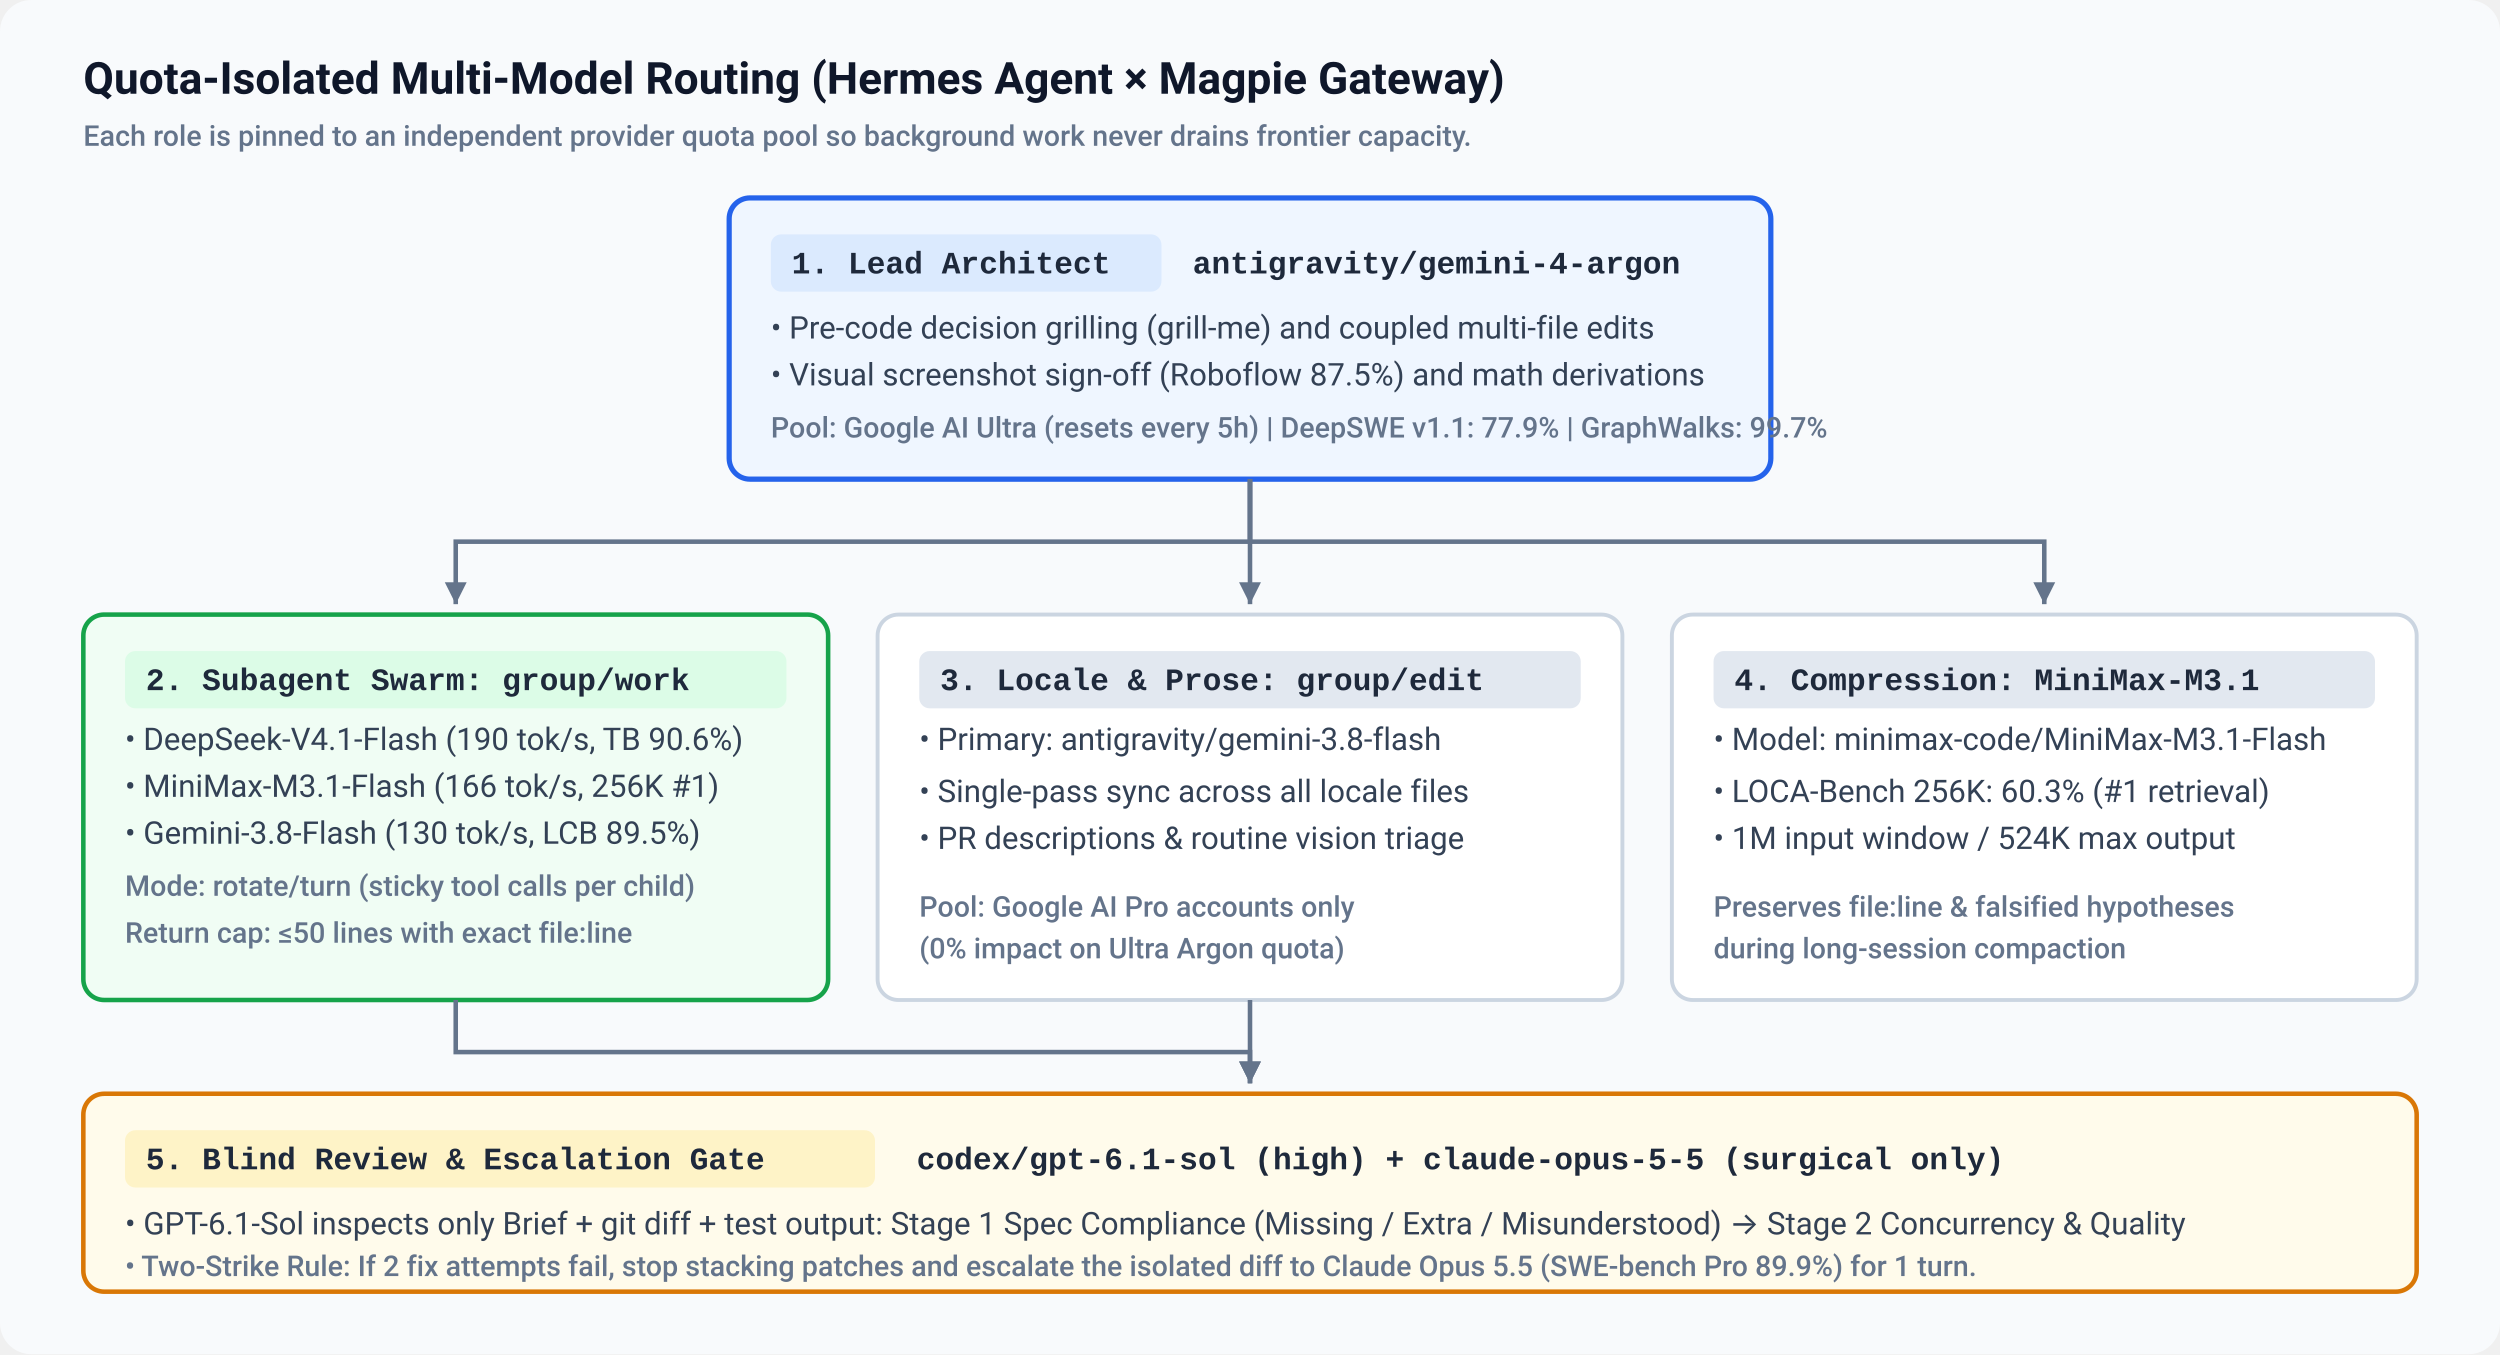
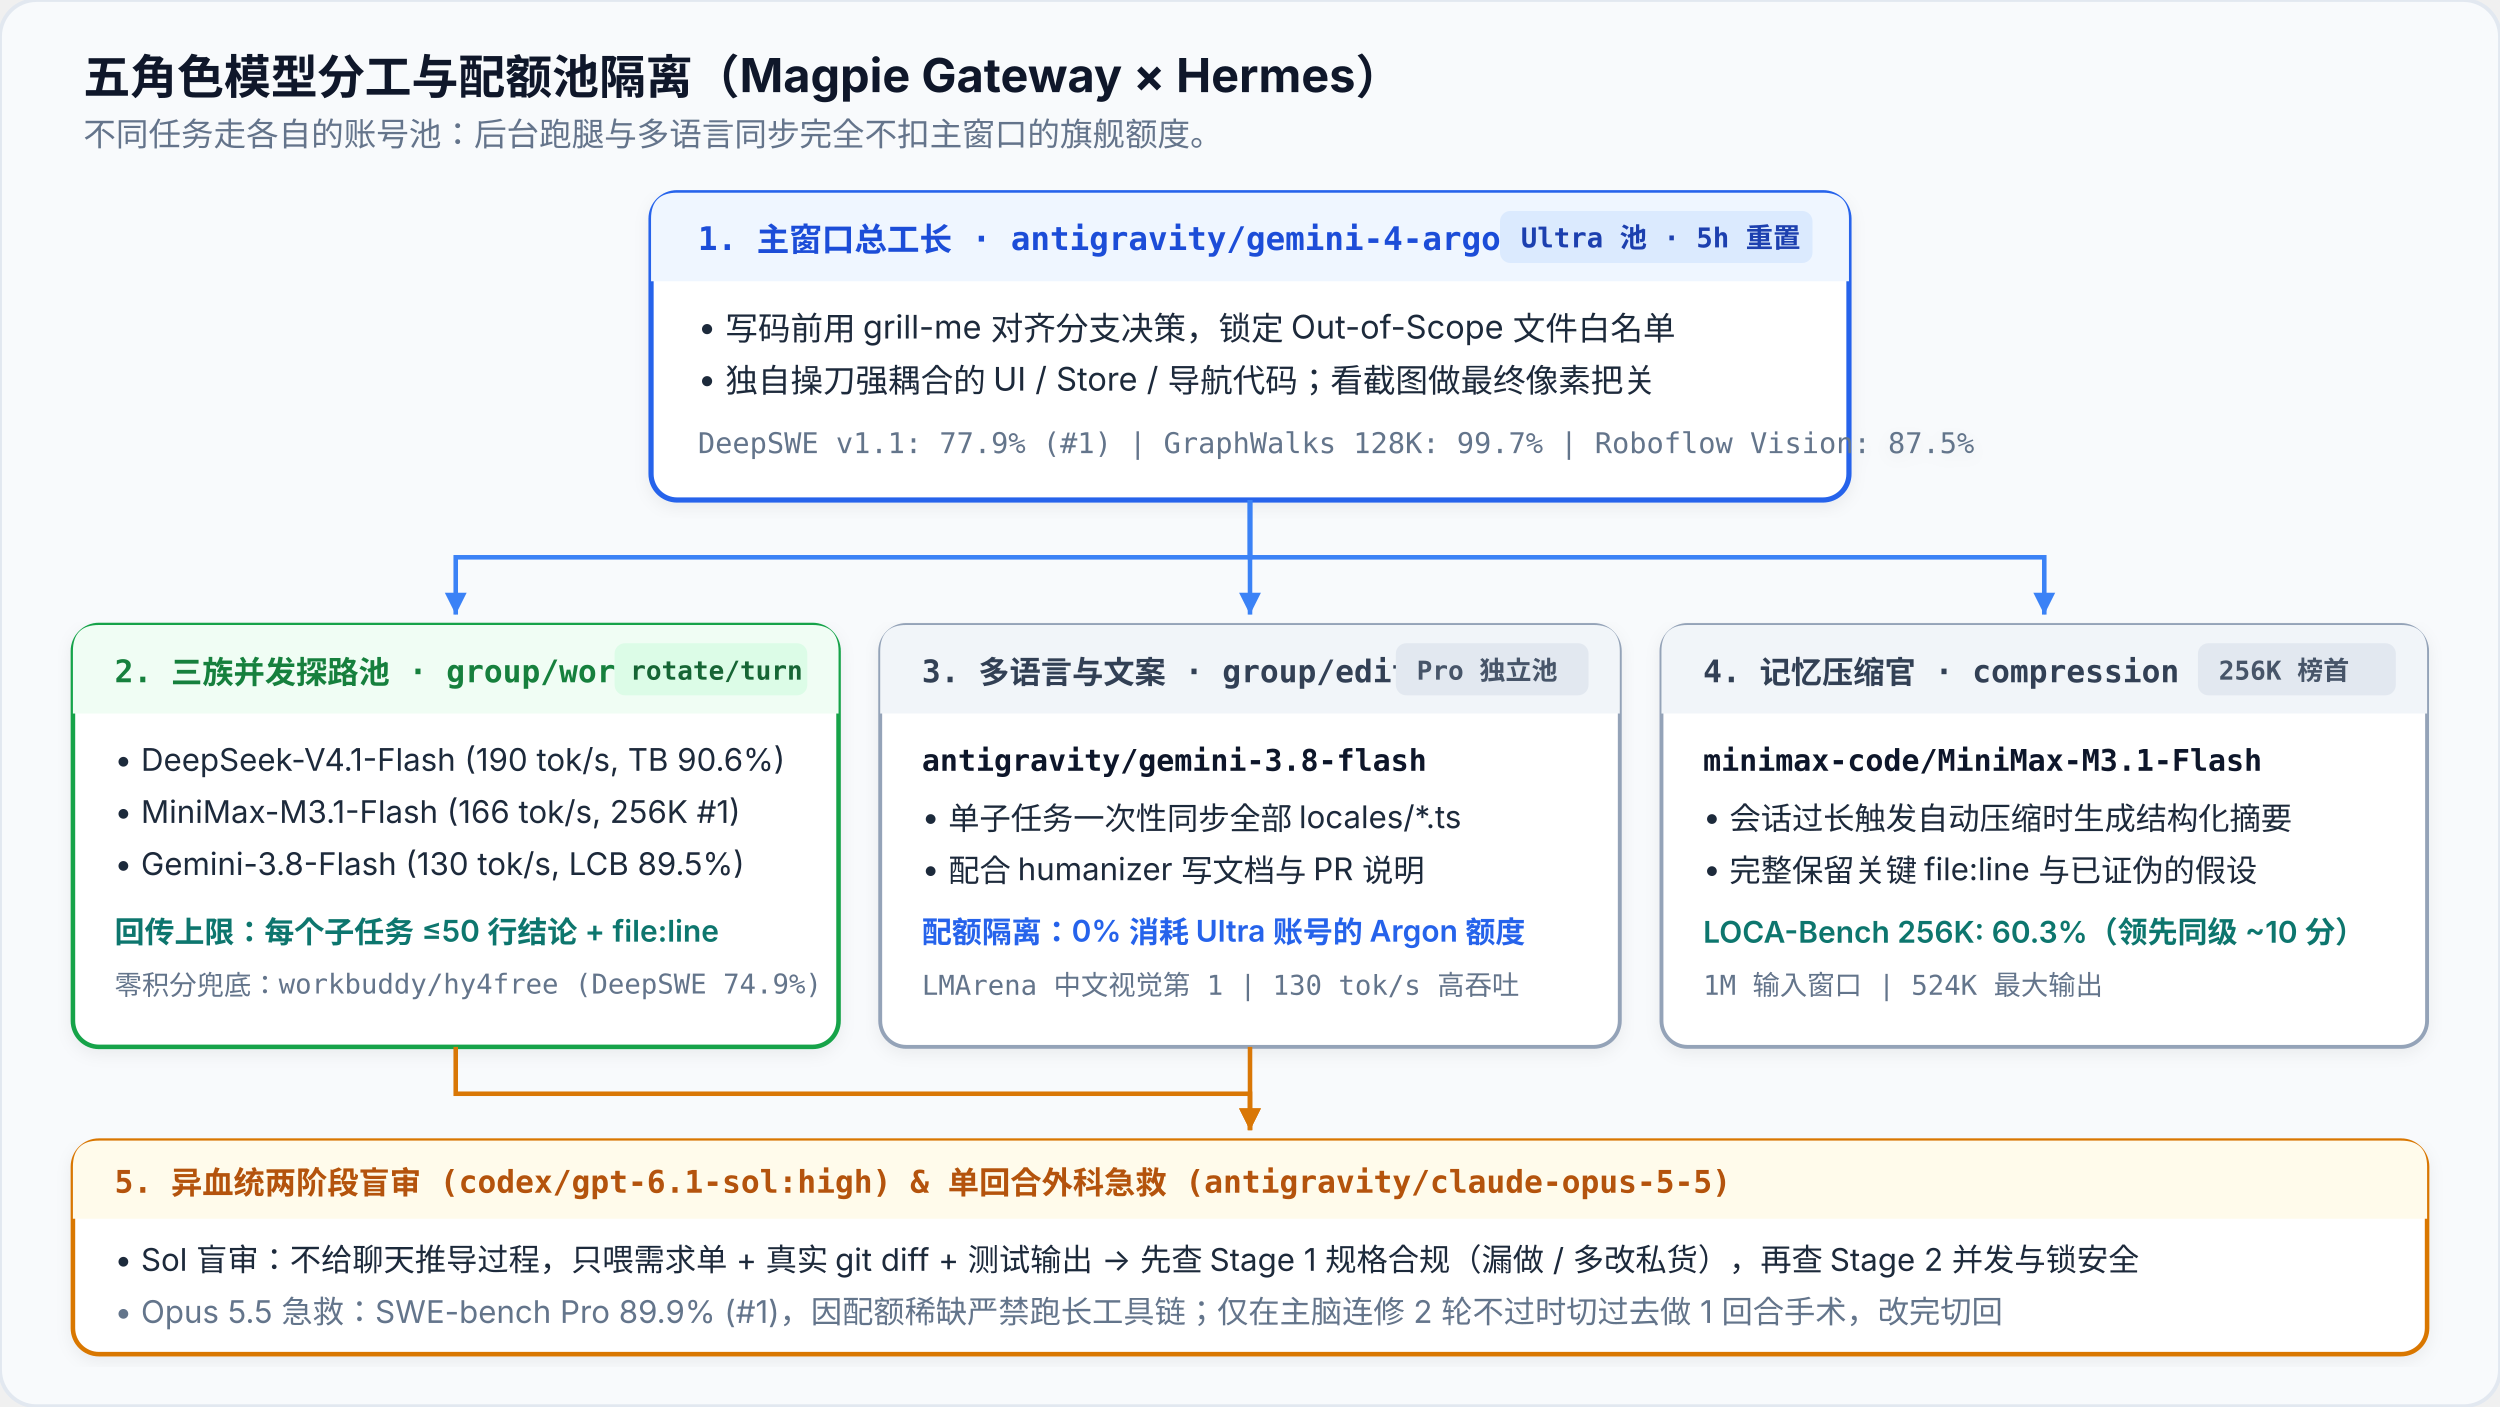
- <svg xmlns="http://www.w3.org/2000/svg" viewBox="0 0 960 520" role="img" aria-labelledby="routing-title routing-desc">
-   <style>
-     .bg { fill: #f8fafc; }
-     .card { fill: #ffffff; stroke: #cbd5e1; stroke-width: 1.5; rx: 8; }
-     .card-lead { fill: #eff6ff; stroke: #2563eb; stroke-width: 2; rx: 8; }
-     .card-pool { fill: #f0fdf4; stroke: #16a34a; stroke-width: 1.75; rx: 8; }
-     .card-review { fill: #fffbeb; stroke: #d97706; stroke-width: 1.75; rx: 8; }
-     .pill { fill: #e2e8f0; rx: 4; }
-     .pill-blue { fill: #dbeafe; rx: 4; }
-     .pill-green { fill: #dcfce7; rx: 4; }
-     .pill-amber { fill: #fef3c7; rx: 4; }
-     .h1 { font: 700 17px -apple-system, BlinkMacSystemFont, "Segoe UI", Roboto, sans-serif; fill: #0f172a; }
-     .h2 { font: 700 14px -apple-system, BlinkMacSystemFont, "Segoe UI", Roboto, sans-serif; fill: #0f172a; }
-     .mono { font: 600 12px "SFMono-Regular", Consolas, "Liberation Mono", Menlo, monospace; fill: #1e293b; }
-     .body { font: 400 12px -apple-system, BlinkMacSystemFont, "Segoe UI", Roboto, sans-serif; fill: #334155; }
-     .muted { font: 500 11px -apple-system, BlinkMacSystemFont, "Segoe UI", Roboto, sans-serif; fill: #64748b; }
-     .line { stroke: #64748b; stroke-width: 1.75; fill: none; }
-     .line-dashed { stroke: #94a3b8; stroke-width: 1.5; stroke-dasharray: 5,4; fill: none; }
-   </style>
+ <svg xmlns="http://www.w3.org/2000/svg" viewBox="0 0 960 540" role="img" aria-labelledby="routing-title routing-desc">
  <defs>
-     <marker id="arrow" viewBox="0 0 10 10" refX="8" refY="5" markerWidth="6" markerHeight="6" orient="auto-start-reverse">
-       <path d="M 0 1 L 8 5 L 0 9 z" fill="#64748b" />
+     <marker id="arrowBlue" viewBox="0 0 10 10" refX="8" refY="5" markerWidth="6" markerHeight="6" orient="auto-start-reverse">
+       <path d="M 0 1 L 8 5 L 0 9 z" fill="#3b82f6" />
    </marker>
+     <marker id="arrowAmber" viewBox="0 0 10 10" refX="8" refY="5" markerWidth="6" markerHeight="6" orient="auto-start-reverse">
+       <path d="M 0 1 L 8 5 L 0 9 z" fill="#d97706" />
+     </marker>
+     <filter id="shadow" x="-2%" y="-2%" width="104%" height="108%">
+       <feDropShadow dx="0" dy="2" stdDeviation="3" flood-color="#0f172a" flood-opacity="0.06" />
+     </filter>
  </defs>
-   <rect class="bg" width="960" height="520" rx="12" />
-   <text x="32" y="36" class="h1">Quota-Isolated Multi-Model Routing (Hermes Agent × Magpie Gateway)</text>
-   <text x="32" y="56" class="muted">Each role is pinned to an independent provider quota pool so background work never drains frontier capacity.</text>
-   <rect x="280" y="76" width="400" height="108" class="card-lead" />
-   <rect x="296" y="90" width="150" height="22" class="pill-blue" />
-   <text x="304" y="105" class="mono">1. Lead Architect</text>
-   <text x="458" y="105" class="mono">antigravity/gemini-4-argon</text>
-   <text x="296" y="130" class="body">• Pre-code decision grilling (grill-me) and coupled multi-file edits</text>
-   <text x="296" y="148" class="body">• Visual screenshot sign-off (Roboflow 87.5%) and math derivations</text>
-   <text x="296" y="168" class="muted">Pool: Google AI Ultra (resets every 5h) | DeepSWE v1.1: 77.9% | GraphWalks: 99.7%</text>
-   <path d="M 480 184 L 480 208 L 175 208 L 175 232" class="line" marker-end="url(#arrow)" />
-   <path d="M 480 184 L 480 232" class="line" marker-end="url(#arrow)" />
-   <path d="M 480 184 L 480 208 L 785 208 L 785 232" class="line" marker-end="url(#arrow)" />
-   <rect x="32" y="236" width="286" height="148" class="card-pool" />
-   <rect x="48" y="250" width="254" height="22" class="pill-green" />
-   <text x="56" y="265" class="mono">2. Subagent Swarm: group/work</text>
-   <text x="48" y="288" class="body">• DeepSeek-V4.1-Flash (190 tok/s, TB 90.6%)</text>
-   <text x="48" y="306" class="body">• MiniMax-M3.1-Flash (166 tok/s, 256K #1)</text>
-   <text x="48" y="324" class="body">• Gemini-3.8-Flash (130 tok/s, LCB 89.5%)</text>
-   <text x="48" y="344" class="muted">Mode: rotate/turn (sticky tool calls per child)</text>
-   <text x="48" y="362" class="muted">Return cap: ≤50 lines with exact file:line</text>
-   <rect x="337" y="236" width="286" height="148" class="card" />
-   <rect x="353" y="250" width="254" height="22" class="pill" />
-   <text x="361" y="265" class="mono">3. Locale &amp; Prose: group/edit</text>
-   <text x="353" y="288" class="body">• Primary: antigravity/gemini-3.8-flash</text>
-   <text x="353" y="308" class="body">• Single-pass sync across all locale files</text>
-   <text x="353" y="326" class="body">• PR descriptions &amp; routine vision triage</text>
-   <text x="353" y="352" class="muted">Pool: Google AI Pro accounts only</text>
-   <text x="353" y="368" class="muted">(0% impact on Ultra Argon quota)</text>
-   <rect x="642" y="236" width="286" height="148" class="card" />
-   <rect x="658" y="250" width="254" height="22" class="pill" />
-   <text x="666" y="265" class="mono">4. Compression: MiniMax-M3.1</text>
-   <text x="658" y="288" class="body">• Model: minimax-code/MiniMax-M3.1-Flash</text>
-   <text x="658" y="308" class="body">• LOCA-Bench 256K: 60.3% (#1 retrieval)</text>
-   <text x="658" y="326" class="body">• 1M input window / 524K max output</text>
-   <text x="658" y="352" class="muted">Preserves file:line &amp; falsified hypotheses</text>
-   <text x="658" y="368" class="muted">during long-session compaction</text>
-   <path d="M 175 384 L 175 404 L 480 404 L 480 416" class="line" marker-end="url(#arrow)" />
-   <path d="M 480 384 L 480 416" class="line" marker-end="url(#arrow)" />
-   <rect x="32" y="420" width="896" height="76" class="card-review" />
-   <rect x="48" y="434" width="288" height="22" class="pill-amber" />
-   <text x="56" y="449" class="mono">5. Blind Review &amp; Escalation Gate</text>
-   <text x="352" y="449" class="mono">codex/gpt-6.1-sol (high)  +  claude-opus-5-5 (surgical only)</text>
-   <text x="48" y="474" class="body">• GPT-6.1-Sol inspects only Brief + git diff + test output: Stage 1 Spec Compliance (Missing / Extra / Misunderstood) → Stage 2 Concurrency &amp; Quality</text>
-   <text x="48" y="490" class="muted">• Two-Strike Rule: If 2 fix attempts fail, stop stacking patches and escalate the isolated diff to Claude Opus 5.5 (SWE-bench Pro 89.9%) for 1 turn.</text>
+   <rect width="960" height="540" rx="14" fill="#f8fafc" stroke="#e2e8f0" stroke-width="1.5" />
+   <text x="32" y="36" font-family="-apple-system, BlinkMacSystemFont, 'Segoe UI', Inter, sans-serif" font-size="18" font-weight="700" fill="#0f172a">五角色模型分工与配额池隔离（Magpie Gateway × Hermes）</text>
+   <text x="32" y="56" font-family="-apple-system, BlinkMacSystemFont, 'Segoe UI', Inter, sans-serif" font-size="12.5" fill="#64748b">不同任务走各自的账号池：后台跑腿与多语言同步完全不扣主窗口的旗舰额度。</text>
+   <g filter="url(#shadow)">
+     <rect x="250" y="74" width="460" height="118" rx="10" fill="#ffffff" stroke="#2563eb" stroke-width="2" />
+     <path d="M 250 84 Q 250 74 260 74 L 700 74 Q 710 74 710 84 L 710 108 L 250 108 Z" fill="#eff6ff" />
+     <text x="268" y="96" font-family="SFMono-Regular, Consolas, monospace" font-size="12.5" font-weight="700" fill="#1d4ed8">1. 主窗口总工长 · antigravity/gemini-4-argon</text>
+     <rect x="576" y="81" width="120" height="20" rx="4" fill="#dbeafe" />
+     <text x="584" y="95" font-family="SFMono-Regular, Consolas, monospace" font-size="10.5" font-weight="600" fill="#1e40af">Ultra 池 · 5h 重置</text>
+     <text x="268" y="130" font-family="-apple-system, BlinkMacSystemFont, 'Segoe UI', sans-serif" font-size="12.5" fill="#1e293b">• 写码前用 grill-me 对齐分支决策，锁定 Out-of-Scope 文件白名单</text>
+     <text x="268" y="150" font-family="-apple-system, BlinkMacSystemFont, 'Segoe UI', sans-serif" font-size="12.5" fill="#1e293b">• 独自操刀强耦合的 UI / Store / 导航代码；看截图做最终像素把关</text>
+     <text x="268" y="174" font-family="SFMono-Regular, Consolas, monospace" font-size="11" fill="#64748b">DeepSWE v1.1: 77.9% (#1)  |  GraphWalks 128K: 99.7%  |  Roboflow Vision: 87.5%</text>
+   </g>
+   <path d="M 480 192 L 480 214 L 175 214 L 175 236" fill="none" stroke="#3b82f6" stroke-width="1.75" marker-end="url(#arrowBlue)" />
+   <path d="M 480 192 L 480 236" fill="none" stroke="#3b82f6" stroke-width="1.75" marker-end="url(#arrowBlue)" />
+   <path d="M 480 192 L 480 214 L 785 214 L 785 236" fill="none" stroke="#3b82f6" stroke-width="1.75" marker-end="url(#arrowBlue)" />
+   <g filter="url(#shadow)">
+     <rect x="28" y="240" width="294" height="162" rx="10" fill="#ffffff" stroke="#16a34a" stroke-width="1.75" />
+     <path d="M 28 250 Q 28 240 38 240 L 312 240 Q 322 240 322 250 L 322 274 L 28 274 Z" fill="#f0fdf4" />
+     <text x="44" y="262" font-family="SFMono-Regular, Consolas, monospace" font-size="12" font-weight="700" fill="#15803d">2. 三族并发探路池 · group/work</text>
+     <rect x="236" y="247" width="74" height="20" rx="4" fill="#dcfce7" />
+     <text x="242" y="261" font-family="SFMono-Regular, Consolas, monospace" font-size="10" font-weight="600" fill="#166534">rotate/turn</text>
+     <text x="44" y="296" font-family="-apple-system, BlinkMacSystemFont, 'Segoe UI', sans-serif" font-size="12" fill="#1e293b">• DeepSeek-V4.1-Flash (190 tok/s, TB 90.6%)</text>
+     <text x="44" y="316" font-family="-apple-system, BlinkMacSystemFont, 'Segoe UI', sans-serif" font-size="12" fill="#1e293b">• MiniMax-M3.1-Flash (166 tok/s, 256K #1)</text>
+     <text x="44" y="336" font-family="-apple-system, BlinkMacSystemFont, 'Segoe UI', sans-serif" font-size="12" fill="#1e293b">• Gemini-3.8-Flash (130 tok/s, LCB 89.5%)</text>
+     <text x="44" y="362" font-family="-apple-system, BlinkMacSystemFont, 'Segoe UI', sans-serif" font-size="11.5" font-weight="600" fill="#0f766e">回传上限：每个子任务 ≤50 行结论 + file:line</text>
+     <text x="44" y="382" font-family="SFMono-Regular, Consolas, monospace" font-size="10.5" fill="#64748b">零积分兜底：workbuddy/hy4free (DeepSWE 74.9%)</text>
+   </g>
+   <g filter="url(#shadow)">
+     <rect x="338" y="240" width="284" height="162" rx="10" fill="#ffffff" stroke="#94a3b8" stroke-width="1.5" />
+     <path d="M 338 250 Q 338 240 348 240 L 612 240 Q 622 240 622 250 L 622 274 L 338 274 Z" fill="#f1f5f9" />
+     <text x="354" y="262" font-family="SFMono-Regular, Consolas, monospace" font-size="12" font-weight="700" fill="#334155">3. 多语言与文案 · group/edit</text>
+     <rect x="536" y="247" width="74" height="20" rx="4" fill="#e2e8f0" />
+     <text x="544" y="261" font-family="SFMono-Regular, Consolas, monospace" font-size="10" font-weight="600" fill="#475569">Pro 独立池</text>
+     <text x="354" y="296" font-family="SFMono-Regular, Consolas, monospace" font-size="11.5" font-weight="600" fill="#0f172a">antigravity/gemini-3.8-flash</text>
+     <text x="354" y="318" font-family="-apple-system, BlinkMacSystemFont, 'Segoe UI', sans-serif" font-size="12" fill="#1e293b">• 单子任务一次性同步全部 locales/*.ts</text>
+     <text x="354" y="338" font-family="-apple-system, BlinkMacSystemFont, 'Segoe UI', sans-serif" font-size="12" fill="#1e293b">• 配合 humanizer 写文档与 PR 说明</text>
+     <text x="354" y="362" font-family="-apple-system, BlinkMacSystemFont, 'Segoe UI', sans-serif" font-size="11.5" font-weight="600" fill="#2563eb">配额隔离：0% 消耗 Ultra 账号的 Argon 额度</text>
+     <text x="354" y="382" font-family="SFMono-Regular, Consolas, monospace" font-size="10.5" fill="#64748b">LMArena 中文视觉第 1  |  130 tok/s 高吞吐</text>
+   </g>
+   <g filter="url(#shadow)">
+     <rect x="638" y="240" width="294" height="162" rx="10" fill="#ffffff" stroke="#94a3b8" stroke-width="1.5" />
+     <path d="M 638 250 Q 638 240 648 240 L 922 240 Q 932 240 932 250 L 932 274 L 638 274 Z" fill="#f1f5f9" />
+     <text x="654" y="262" font-family="SFMono-Regular, Consolas, monospace" font-size="12" font-weight="700" fill="#334155">4. 记忆压缩官 · compression</text>
+     <rect x="844" y="247" width="76" height="20" rx="4" fill="#e2e8f0" />
+     <text x="852" y="261" font-family="SFMono-Regular, Consolas, monospace" font-size="10" font-weight="600" fill="#475569">256K 榜首</text>
+     <text x="654" y="296" font-family="SFMono-Regular, Consolas, monospace" font-size="11.5" font-weight="600" fill="#0f172a">minimax-code/MiniMax-M3.1-Flash</text>
+     <text x="654" y="318" font-family="-apple-system, BlinkMacSystemFont, 'Segoe UI', sans-serif" font-size="12" fill="#1e293b">• 会话过长触发自动压缩时生成结构化摘要</text>
+     <text x="654" y="338" font-family="-apple-system, BlinkMacSystemFont, 'Segoe UI', sans-serif" font-size="12" fill="#1e293b">• 完整保留关键 file:line 与已证伪的假设</text>
+     <text x="654" y="362" font-family="-apple-system, BlinkMacSystemFont, 'Segoe UI', sans-serif" font-size="11.5" font-weight="600" fill="#0f766e">LOCA-Bench 256K: 60.3%（领先同级 ~10 分）</text>
+     <text x="654" y="382" font-family="SFMono-Regular, Consolas, monospace" font-size="10.5" fill="#64748b">1M 输入窗口  |  524K 最大输出</text>
+   </g>
+   <path d="M 175 402 L 175 420 L 480 420 L 480 434" fill="none" stroke="#d97706" stroke-width="1.75" marker-end="url(#arrowAmber)" />
+   <path d="M 480 402 L 480 434" fill="none" stroke="#d97706" stroke-width="1.75" marker-end="url(#arrowAmber)" />
+   <g filter="url(#shadow)">
+     <rect x="28" y="438" width="904" height="82" rx="10" fill="#ffffff" stroke="#d97706" stroke-width="1.75" />
+     <path d="M 28 448 Q 28 438 38 438 L 922 438 Q 932 438 932 448 L 932 468 L 28 468 Z" fill="#fffbeb" />
+     <text x="44" y="458" font-family="SFMono-Regular, Consolas, monospace" font-size="12" font-weight="700" fill="#b45309">5. 异血统两阶段盲审 (codex/gpt-6.1-sol:high)  &amp;  单回合外科急救 (antigravity/claude-opus-5-5)</text>
+     <text x="44" y="488" font-family="-apple-system, BlinkMacSystemFont, 'Segoe UI', sans-serif" font-size="12" fill="#1e293b">• Sol 盲审：不给聊天推导过程，只喂需求单 + 真实 git diff + 测试输出 → 先查 Stage 1 规格合规（漏做 / 多改私货），再查 Stage 2 并发与锁安全</text>
+     <text x="44" y="508" font-family="-apple-system, BlinkMacSystemFont, 'Segoe UI', sans-serif" font-size="12" fill="#64748b">• Opus 5.5 急救：SWE-bench Pro 89.9% (#1)，因配额稀缺严禁跑长工具链；仅在主脑连修 2 轮不过时切过去做 1 回合手术，改完切回</text>
+   </g>
</svg>
